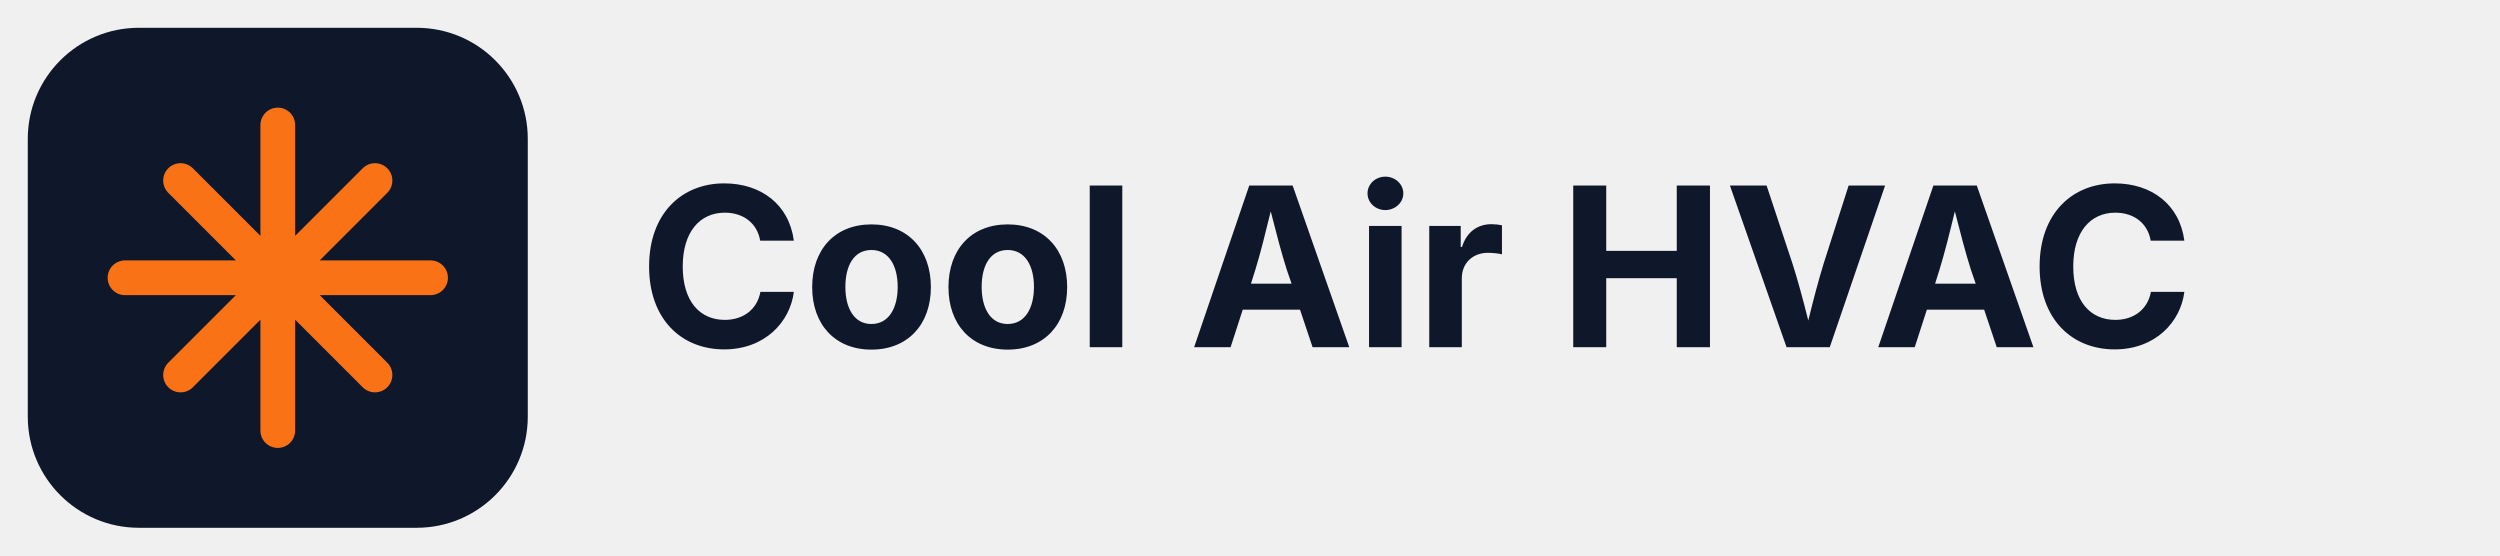
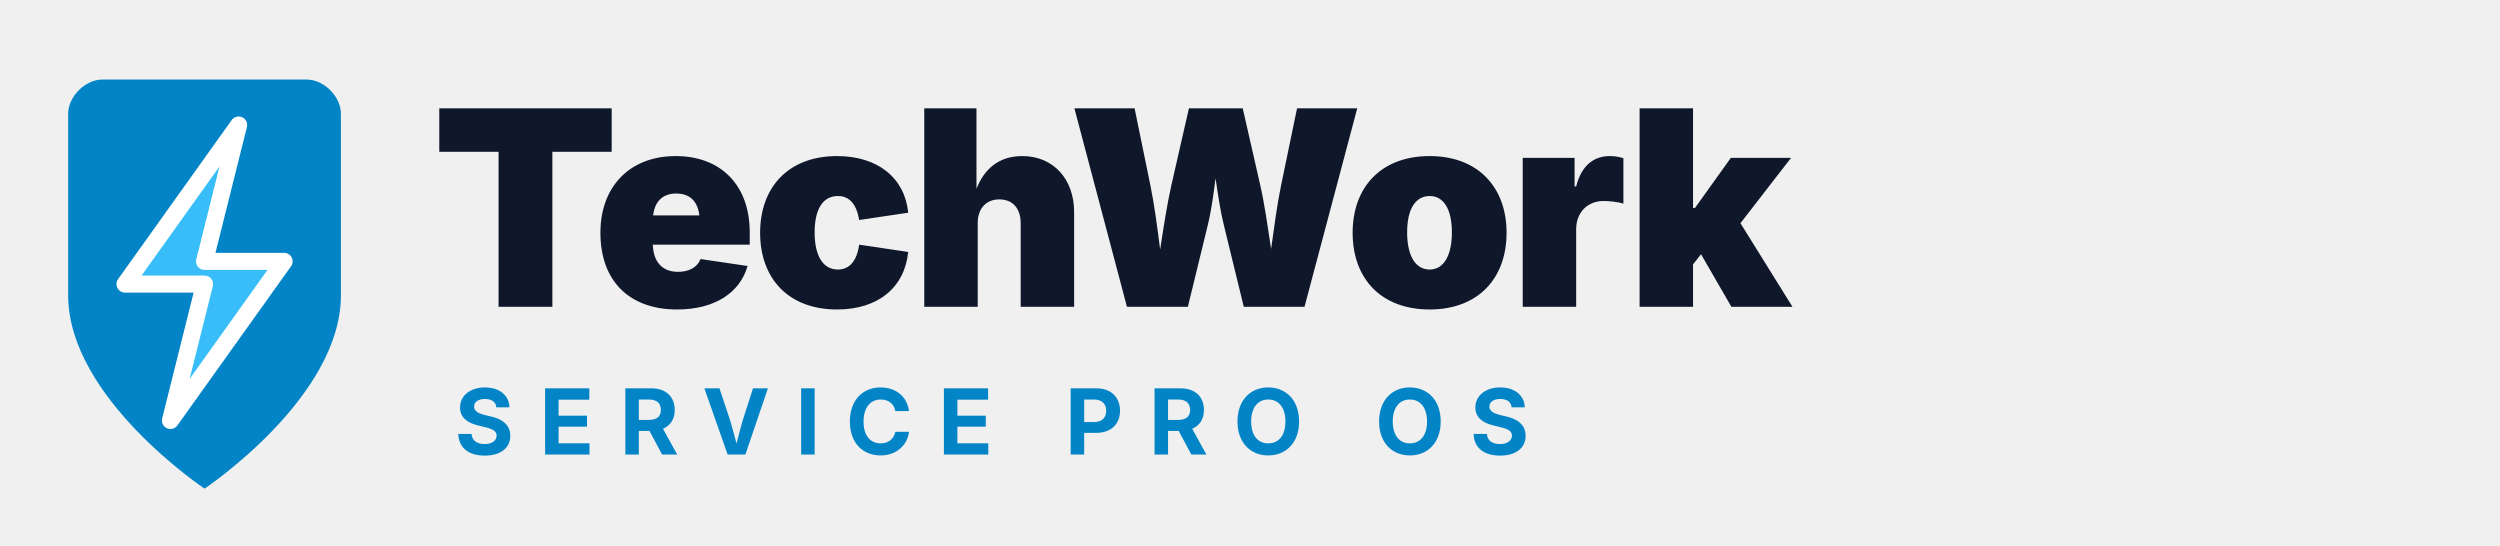
- <svg xmlns="http://www.w3.org/2000/svg" viewBox="0 0 180 40" fill="none">
-   <rect width="36" height="36" x="2" y="2" rx="8" fill="#0F172A" />
-   <path d="M20 9v22M9 20h22M13 13l14 14M27 13L13 27" stroke="#F97316" stroke-width="2.5" stroke-linecap="round" />
-   <text x="46" y="25" font-family="Inter, system-ui, sans-serif" font-weight="700" font-size="16" fill="#0F172A">Cool Air HVAC</text>
+ <svg xmlns="http://www.w3.org/2000/svg" viewBox="0 0 220 48" fill="none">
+   <path d="M6 10C6 8.5 7.5 7 9 7H27C28.5 7 30 8.5 30 10V26C30 35 18 43 18 43C18 43 6 35 6 26V10Z" fill="#0284C7" />
+   <path d="M21 11L11 25H18L15 37L25 23H18L21 11Z" fill="#38BDF8" stroke="#FFFFFF" stroke-width="1.5" stroke-linejoin="round" />
+   <text x="38" y="27" font-family="Inter, system-ui, -apple-system, sans-serif" font-weight="900" font-size="24" fill="#0F172A" letter-spacing="-0.5">TechWork</text>
+   <text x="40" y="40" font-family="Inter, system-ui, -apple-system, sans-serif" font-weight="700" font-size="8" fill="#0284C7" letter-spacing="2.2">SERVICE PRO OS</text>
</svg>
